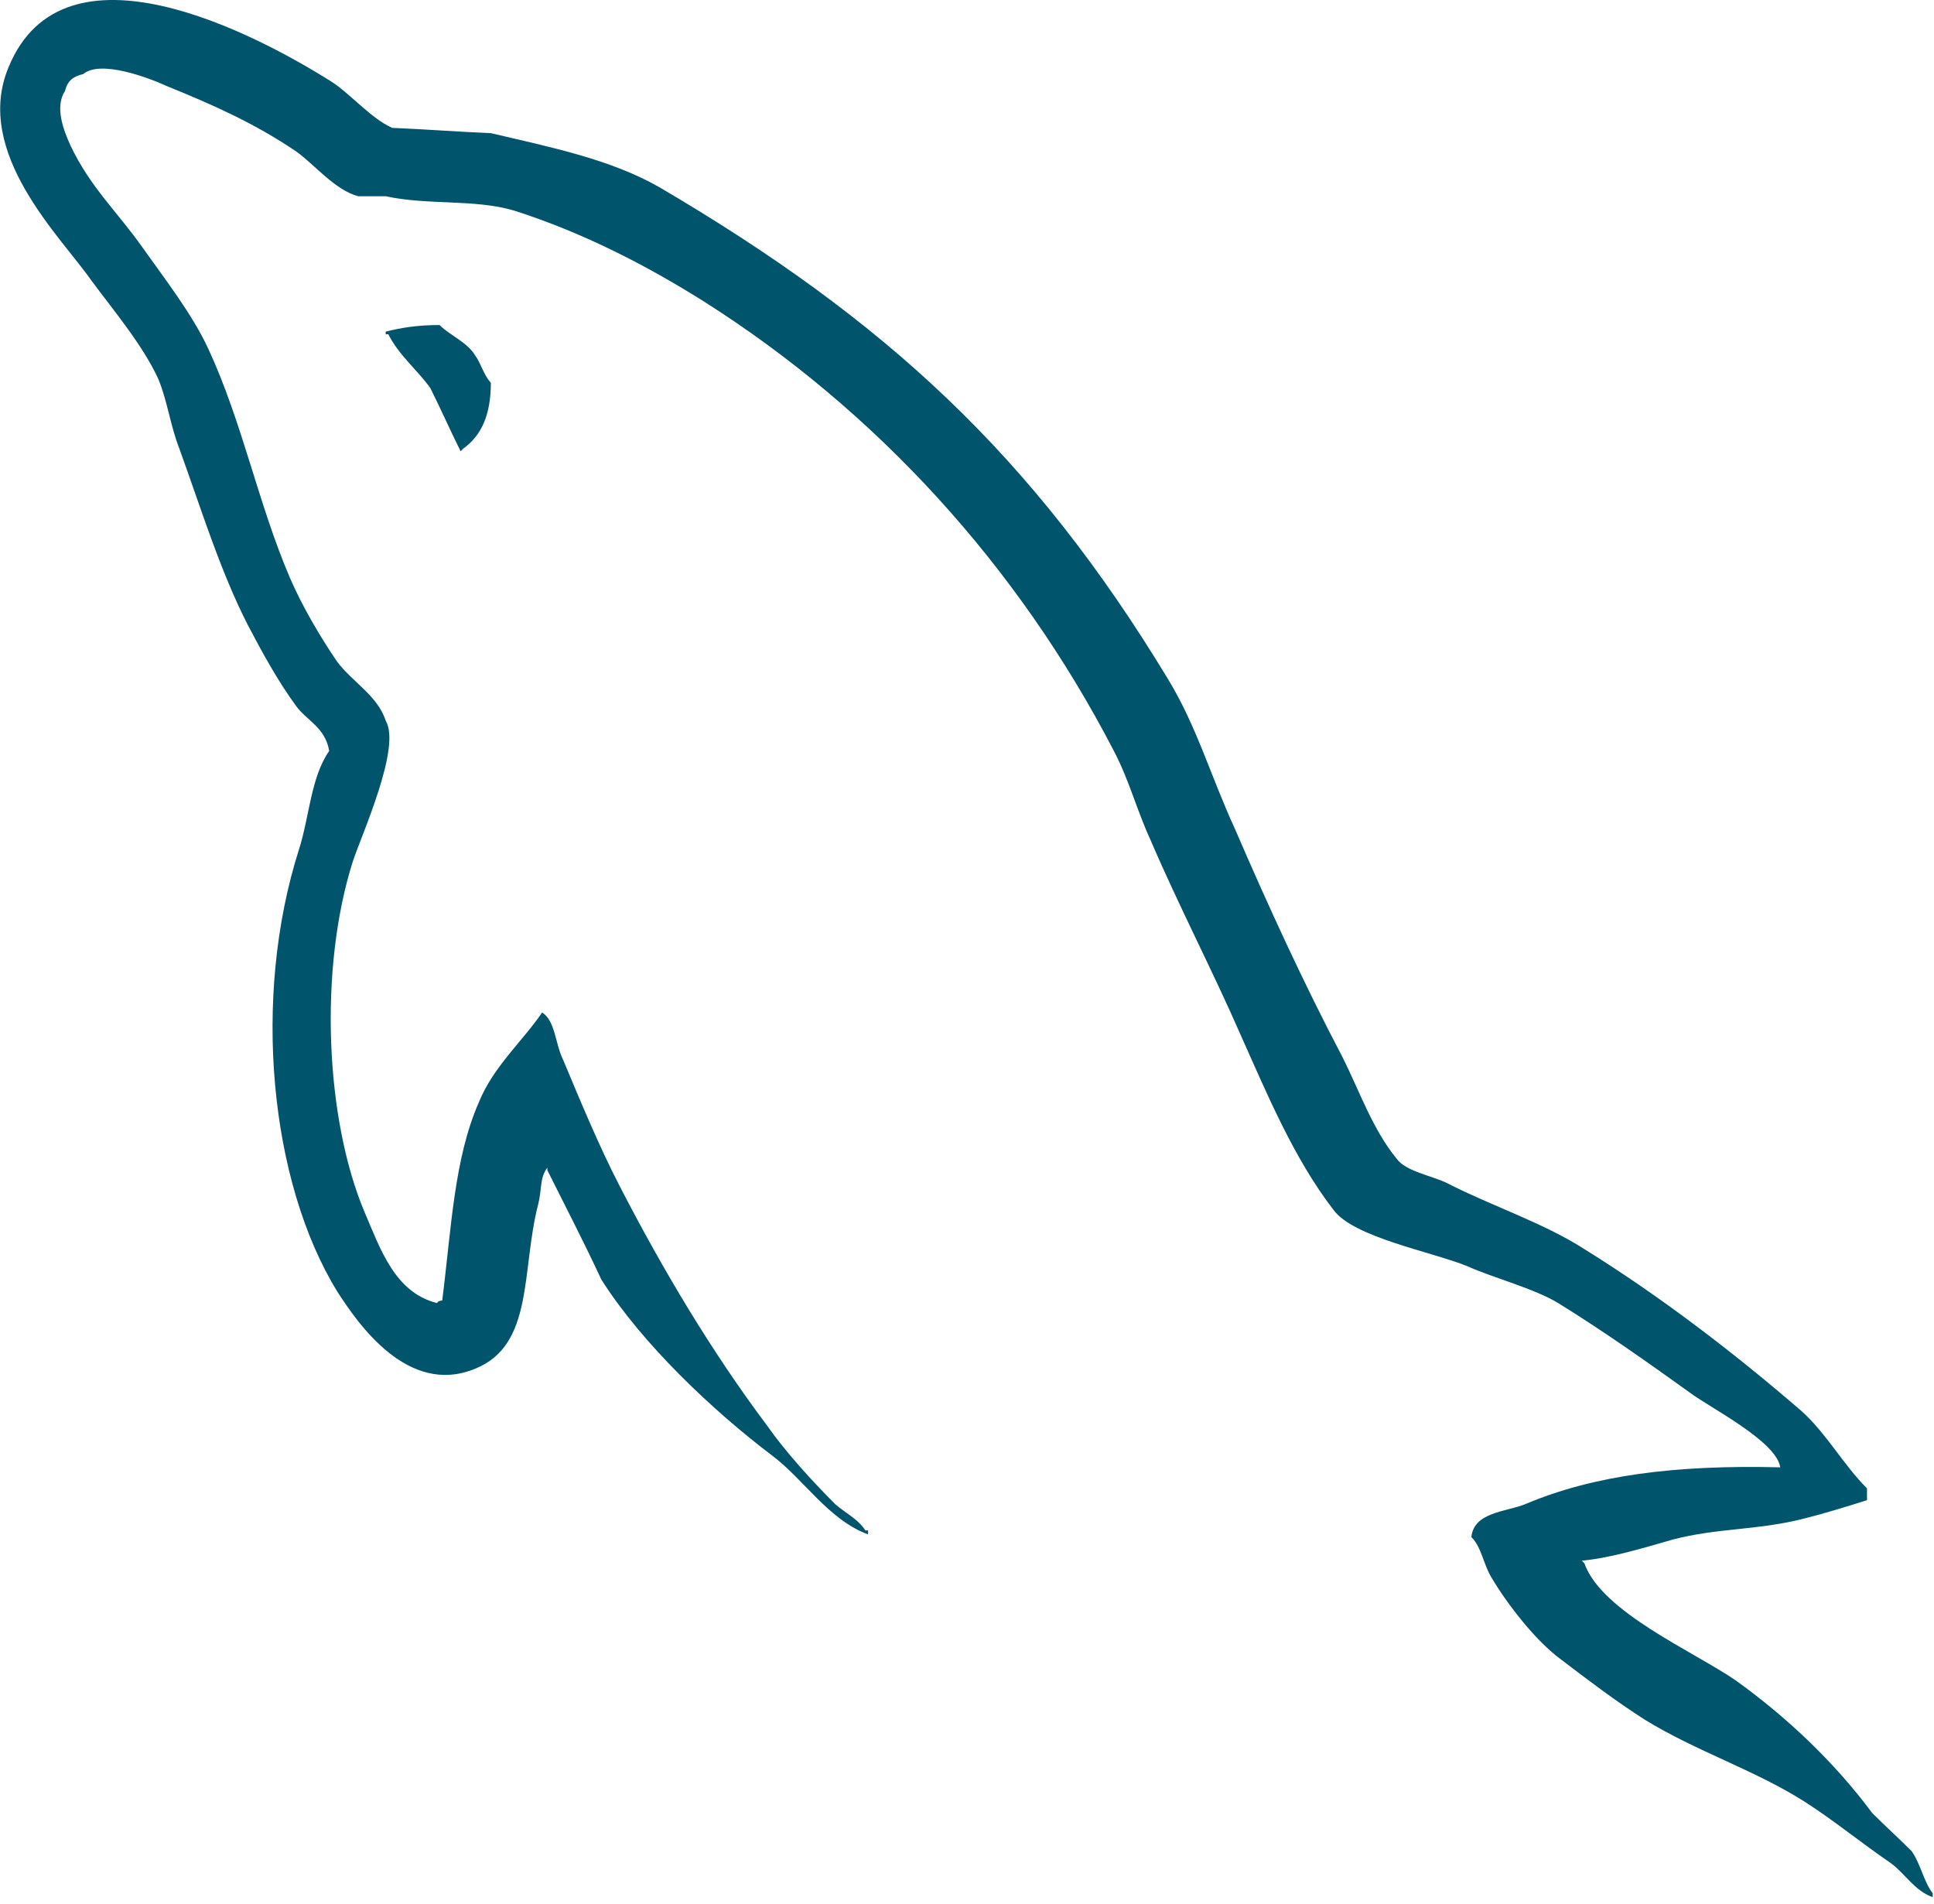
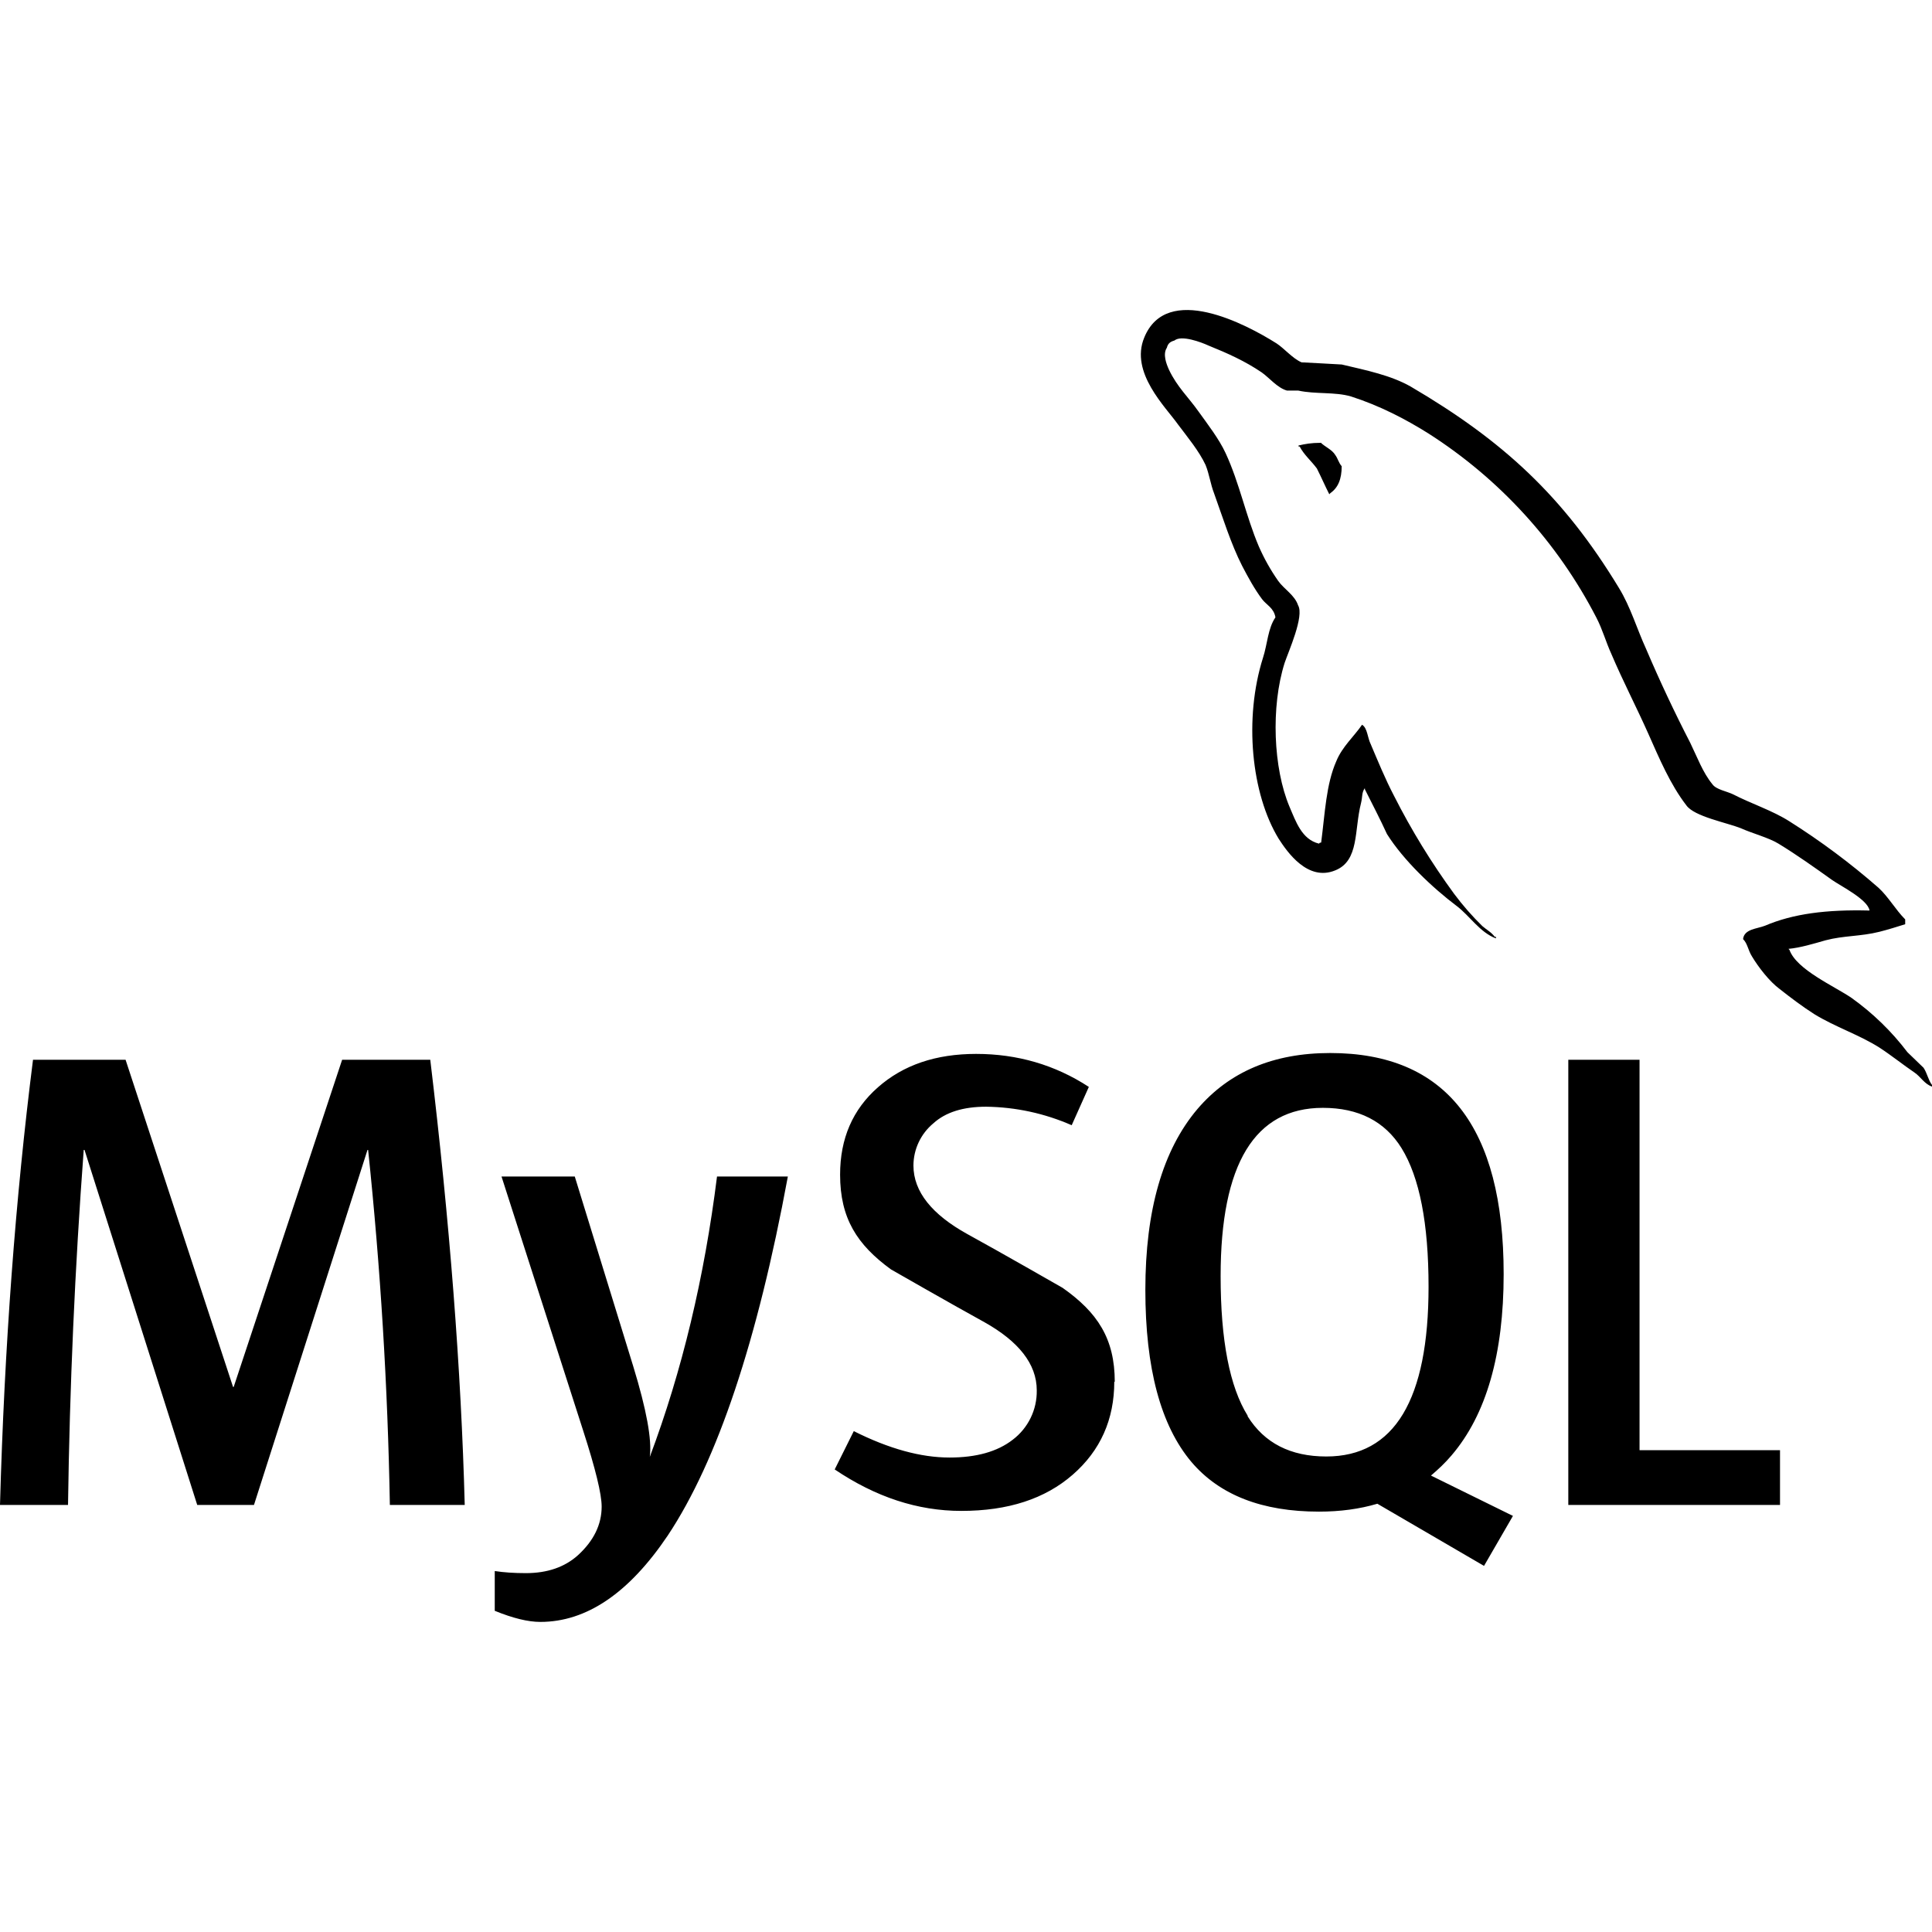
- <svg xmlns="http://www.w3.org/2000/svg" width="100%" height="100%" viewBox="0 0 256 252" preserveAspectRatio="xMinYMin meet">
-   <path d="M235.648 194.212c-13.918-.347-24.705 1.045-33.752 4.872-2.61 1.043-6.786 1.044-7.134 4.35 1.392 1.392 1.566 3.654 2.784 5.567 2.09 3.479 5.741 8.177 9.047 10.614 3.653 2.783 7.308 5.566 11.134 8.002 6.786 4.176 14.442 6.611 21.053 10.787 3.829 2.434 7.654 5.568 11.482 8.177 1.914 1.39 3.131 3.654 5.568 4.523v-.521c-1.219-1.567-1.567-3.828-2.784-5.568-1.738-1.74-3.48-3.306-5.22-5.046-5.045-6.784-11.308-12.7-18.093-17.571-5.567-3.828-17.747-9.047-20.008-15.485 0 0-.175-.173-.348-.347 3.827-.348 8.35-1.74 12.005-2.784 5.915-1.567 11.308-1.218 17.398-2.784 2.783-.696 5.567-1.566 8.35-2.436v-1.565c-3.13-3.132-5.392-7.307-8.698-10.265-8.873-7.657-18.617-15.137-28.707-21.4-5.394-3.48-12.354-5.742-18.095-8.699-2.086-1.045-5.567-1.566-6.784-3.306-3.133-3.827-4.873-8.872-7.134-13.396-5.044-9.57-9.917-20.182-14.267-30.272-3.13-6.786-5.044-13.572-8.872-19.834-17.92-29.577-37.406-47.497-67.33-65.07-6.438-3.653-14.093-5.219-22.27-7.132-4.348-.175-8.699-.522-13.048-.697-2.784-1.218-5.568-4.523-8.004-6.089C34.006 4.573 8.429-8.996 1.122 8.924c-4.698 11.308 6.96 22.442 10.96 28.185 2.96 4.001 6.786 8.524 8.874 13.048 1.218 2.956 1.565 6.09 2.783 9.221 2.785 7.653 5.393 16.18 9.048 23.314 1.914 3.653 4.001 7.48 6.437 10.786 1.392 1.913 3.827 2.784 4.35 5.915-2.435 3.48-2.61 8.7-4.003 13.049-6.263 19.66-3.826 44.017 5.046 58.457 2.783 4.348 9.395 13.92 18.268 10.265 7.83-3.131 6.09-13.048 8.35-21.747.524-2.09.176-3.48 1.219-4.872v.349c2.436 4.87 4.871 9.569 7.133 14.44 5.394 8.524 14.788 17.398 22.617 23.314 4.177 3.13 7.482 8.524 12.702 10.438v-.523h-.349c-1.044-1.566-2.61-2.261-4.001-3.48-3.131-3.13-6.612-6.958-9.047-10.438-7.306-9.744-13.745-20.53-19.486-31.665-2.783-5.392-5.22-11.308-7.481-16.701-1.045-2.09-1.045-5.22-2.784-6.263-2.61 3.827-6.437 7.133-8.351 11.83-3.304 7.481-3.653 16.702-4.871 26.27-.696.176-.349 0-.697.35-5.566-1.394-7.48-7.134-9.569-12.006-5.22-12.352-6.09-32.186-1.565-46.452 1.218-3.654 6.438-15.136 4.35-18.616-1.044-3.306-4.525-5.22-6.438-7.829-2.261-3.306-4.698-7.48-6.263-11.135-4.176-9.743-6.264-20.53-10.787-30.273-2.088-4.524-5.74-9.22-8.699-13.396-3.305-4.697-6.959-8.004-9.569-13.571-.869-1.913-2.088-5.045-.696-7.133.348-1.392 1.043-1.913 2.436-2.261 2.262-1.915 8.7.521 10.96 1.565 6.438 2.608 11.831 5.046 17.225 8.699 2.435 1.74 5.045 5.046 8.176 5.916h3.654c5.568 1.217 11.83.348 17.05 1.913 9.222 2.957 17.572 7.307 25.054 12.005 22.792 14.44 41.58 34.97 54.282 59.501 2.088 4 2.957 7.656 4.871 11.83 3.655 8.526 8.178 17.225 11.83 25.576 3.654 8.176 7.133 16.528 12.353 23.314 2.61 3.652 13.048 5.567 17.746 7.481 3.48 1.565 8.874 2.958 12.005 4.871 5.915 3.652 11.83 7.83 17.398 11.83 2.784 2.088 11.482 6.438 12.005 9.917z" fill="#00546B" />
-   <path d="M58.186 43.022c-2.957 0-5.044.35-7.132.871v.348h.348c1.393 2.784 3.827 4.698 5.566 7.133 1.393 2.783 2.61 5.568 4.003 8.352.173-.175.347-.348.347-.348 2.437-1.741 3.654-4.524 3.654-8.7-1.044-1.217-1.218-2.435-2.088-3.653-1.043-1.741-3.306-2.61-4.698-4.003z" fill="#00546B" />
+ <svg xmlns="http://www.w3.org/2000/svg" role="img" viewBox="0 0 24 24">
+   <path d="M16.405 5.501c-.115 0-.193.014-.274.033v.013h.014c.054.104.146.18.214.273.054.107.1.214.154.32l.014-.015c.094-.066.14-.172.14-.333-.04-.047-.046-.094-.08-.14-.04-.067-.126-.1-.18-.153zM5.77 18.695h-.927a50.854 50.854 0 00-.27-4.41h-.008l-1.41 4.41H2.45l-1.4-4.41h-.01a72.892 72.892 0 00-.195 4.41H0c.055-1.966.192-3.81.41-5.53h1.15l1.335 4.064h.008l1.347-4.064h1.095c.242 2.015.384 3.86.428 5.53zm4.017-4.08c-.378 2.045-.876 3.533-1.492 4.46-.482.716-1.01 1.073-1.583 1.073-.153 0-.34-.046-.566-.138v-.494c.11.017.24.026.386.026.268 0 .483-.075.647-.222.197-.18.295-.382.295-.605 0-.155-.077-.47-.23-.944L6.23 14.615h.91l.727 2.36c.164.536.233.91.205 1.123.4-1.064.678-2.227.835-3.483zm12.325 4.08h-2.63v-5.53h.885v4.85h1.745zm-3.32.135l-1.016-.5c.09-.076.177-.158.255-.25.433-.506.648-1.258.648-2.253 0-1.83-.718-2.746-2.155-2.746-.704 0-1.254.232-1.65.697-.43.508-.646 1.256-.646 2.245 0 .972.19 1.686.574 2.14.35.41.877.615 1.583.615.264 0 .506-.033.725-.098l1.325.772.36-.622zM15.5 17.588c-.225-.36-.337-.94-.337-1.736 0-1.393.424-2.09 1.27-2.09.443 0 .77.167.977.5.224.362.336.936.336 1.723 0 1.404-.424 2.108-1.27 2.108-.445 0-.77-.167-.978-.5zm-1.658-.425c0 .47-.172.856-.516 1.156-.344.3-.803.45-1.384.45-.543 0-1.064-.172-1.573-.515l.237-.476c.438.22.833.328 1.19.328.332 0 .593-.073.783-.22a.754.754 0 00.3-.615c0-.33-.23-.61-.648-.845-.388-.213-1.163-.657-1.163-.657-.422-.307-.632-.636-.632-1.177 0-.45.157-.81.47-1.085.315-.278.72-.415 1.22-.415.512 0 .98.136 1.4.41l-.213.476a2.726 2.726 0 00-1.064-.23c-.283 0-.502.068-.654.206a.685.685 0 00-.248.524c0 .328.234.61.666.85.393.215 1.187.67 1.187.67.433.305.648.63.648 1.168zm9.382-5.852c-.535-.014-.95.04-1.297.188-.1.04-.26.04-.274.167.055.053.063.14.11.214.08.134.218.313.346.407.14.11.28.216.427.31.26.16.555.255.81.416.145.094.293.213.44.313.073.05.12.14.214.172v-.02c-.046-.06-.06-.147-.105-.214-.067-.067-.134-.127-.2-.193a3.223 3.223 0 00-.695-.675c-.214-.146-.682-.35-.77-.595l-.013-.014c.146-.013.32-.066.46-.106.227-.06.435-.047.67-.106.106-.027.213-.06.32-.094v-.06c-.12-.12-.21-.283-.334-.395a8.867 8.867 0 00-1.104-.823c-.21-.134-.476-.22-.697-.334-.08-.04-.214-.06-.26-.127-.12-.146-.19-.34-.275-.514a17.69 17.69 0 01-.547-1.163c-.12-.262-.193-.523-.34-.763-.69-1.137-1.437-1.826-2.586-2.5-.247-.14-.543-.2-.856-.274-.167-.008-.334-.02-.5-.027-.11-.047-.216-.174-.31-.235-.38-.24-1.364-.76-1.644-.072-.18.434.267.862.422 1.082.115.153.26.328.34.5.047.116.06.235.107.356.106.294.207.622.347.897.073.14.153.287.247.413.054.073.146.107.167.227-.094.136-.1.334-.154.5-.24.757-.146 1.693.194 2.25.107.166.362.534.703.393.3-.12.234-.5.32-.835.02-.08.007-.133.048-.187v.015c.094.188.188.367.274.555.206.328.566.668.867.895.16.12.287.328.487.402v-.02h-.015c-.043-.058-.1-.086-.154-.133a3.445 3.445 0 01-.35-.4 8.76 8.76 0 01-.747-1.218c-.11-.21-.202-.436-.29-.643-.04-.08-.04-.2-.107-.24-.1.146-.247.273-.32.453-.127.288-.14.642-.188 1.01-.027.007-.014 0-.027.014-.214-.052-.287-.274-.367-.46-.2-.475-.233-1.238-.06-1.785.047-.14.247-.582.167-.716-.042-.127-.174-.2-.247-.303a2.478 2.478 0 01-.24-.427c-.16-.374-.24-.788-.414-1.162-.08-.173-.22-.354-.334-.513-.127-.18-.267-.307-.368-.52-.033-.073-.08-.194-.027-.274.014-.054.042-.075.094-.09.088-.072.335.022.422.062.247.1.455.194.662.334.094.066.195.193.315.226h.14c.214.047.455.014.655.073.355.114.675.28.962.46a5.953 5.953 0 012.085 2.286c.08.154.115.295.188.455.14.33.313.663.455.982.14.315.275.636.476.897.1.14.502.213.682.286.133.06.34.115.46.188.23.14.454.3.67.454.11.076.443.243.463.378z" />
</svg>
